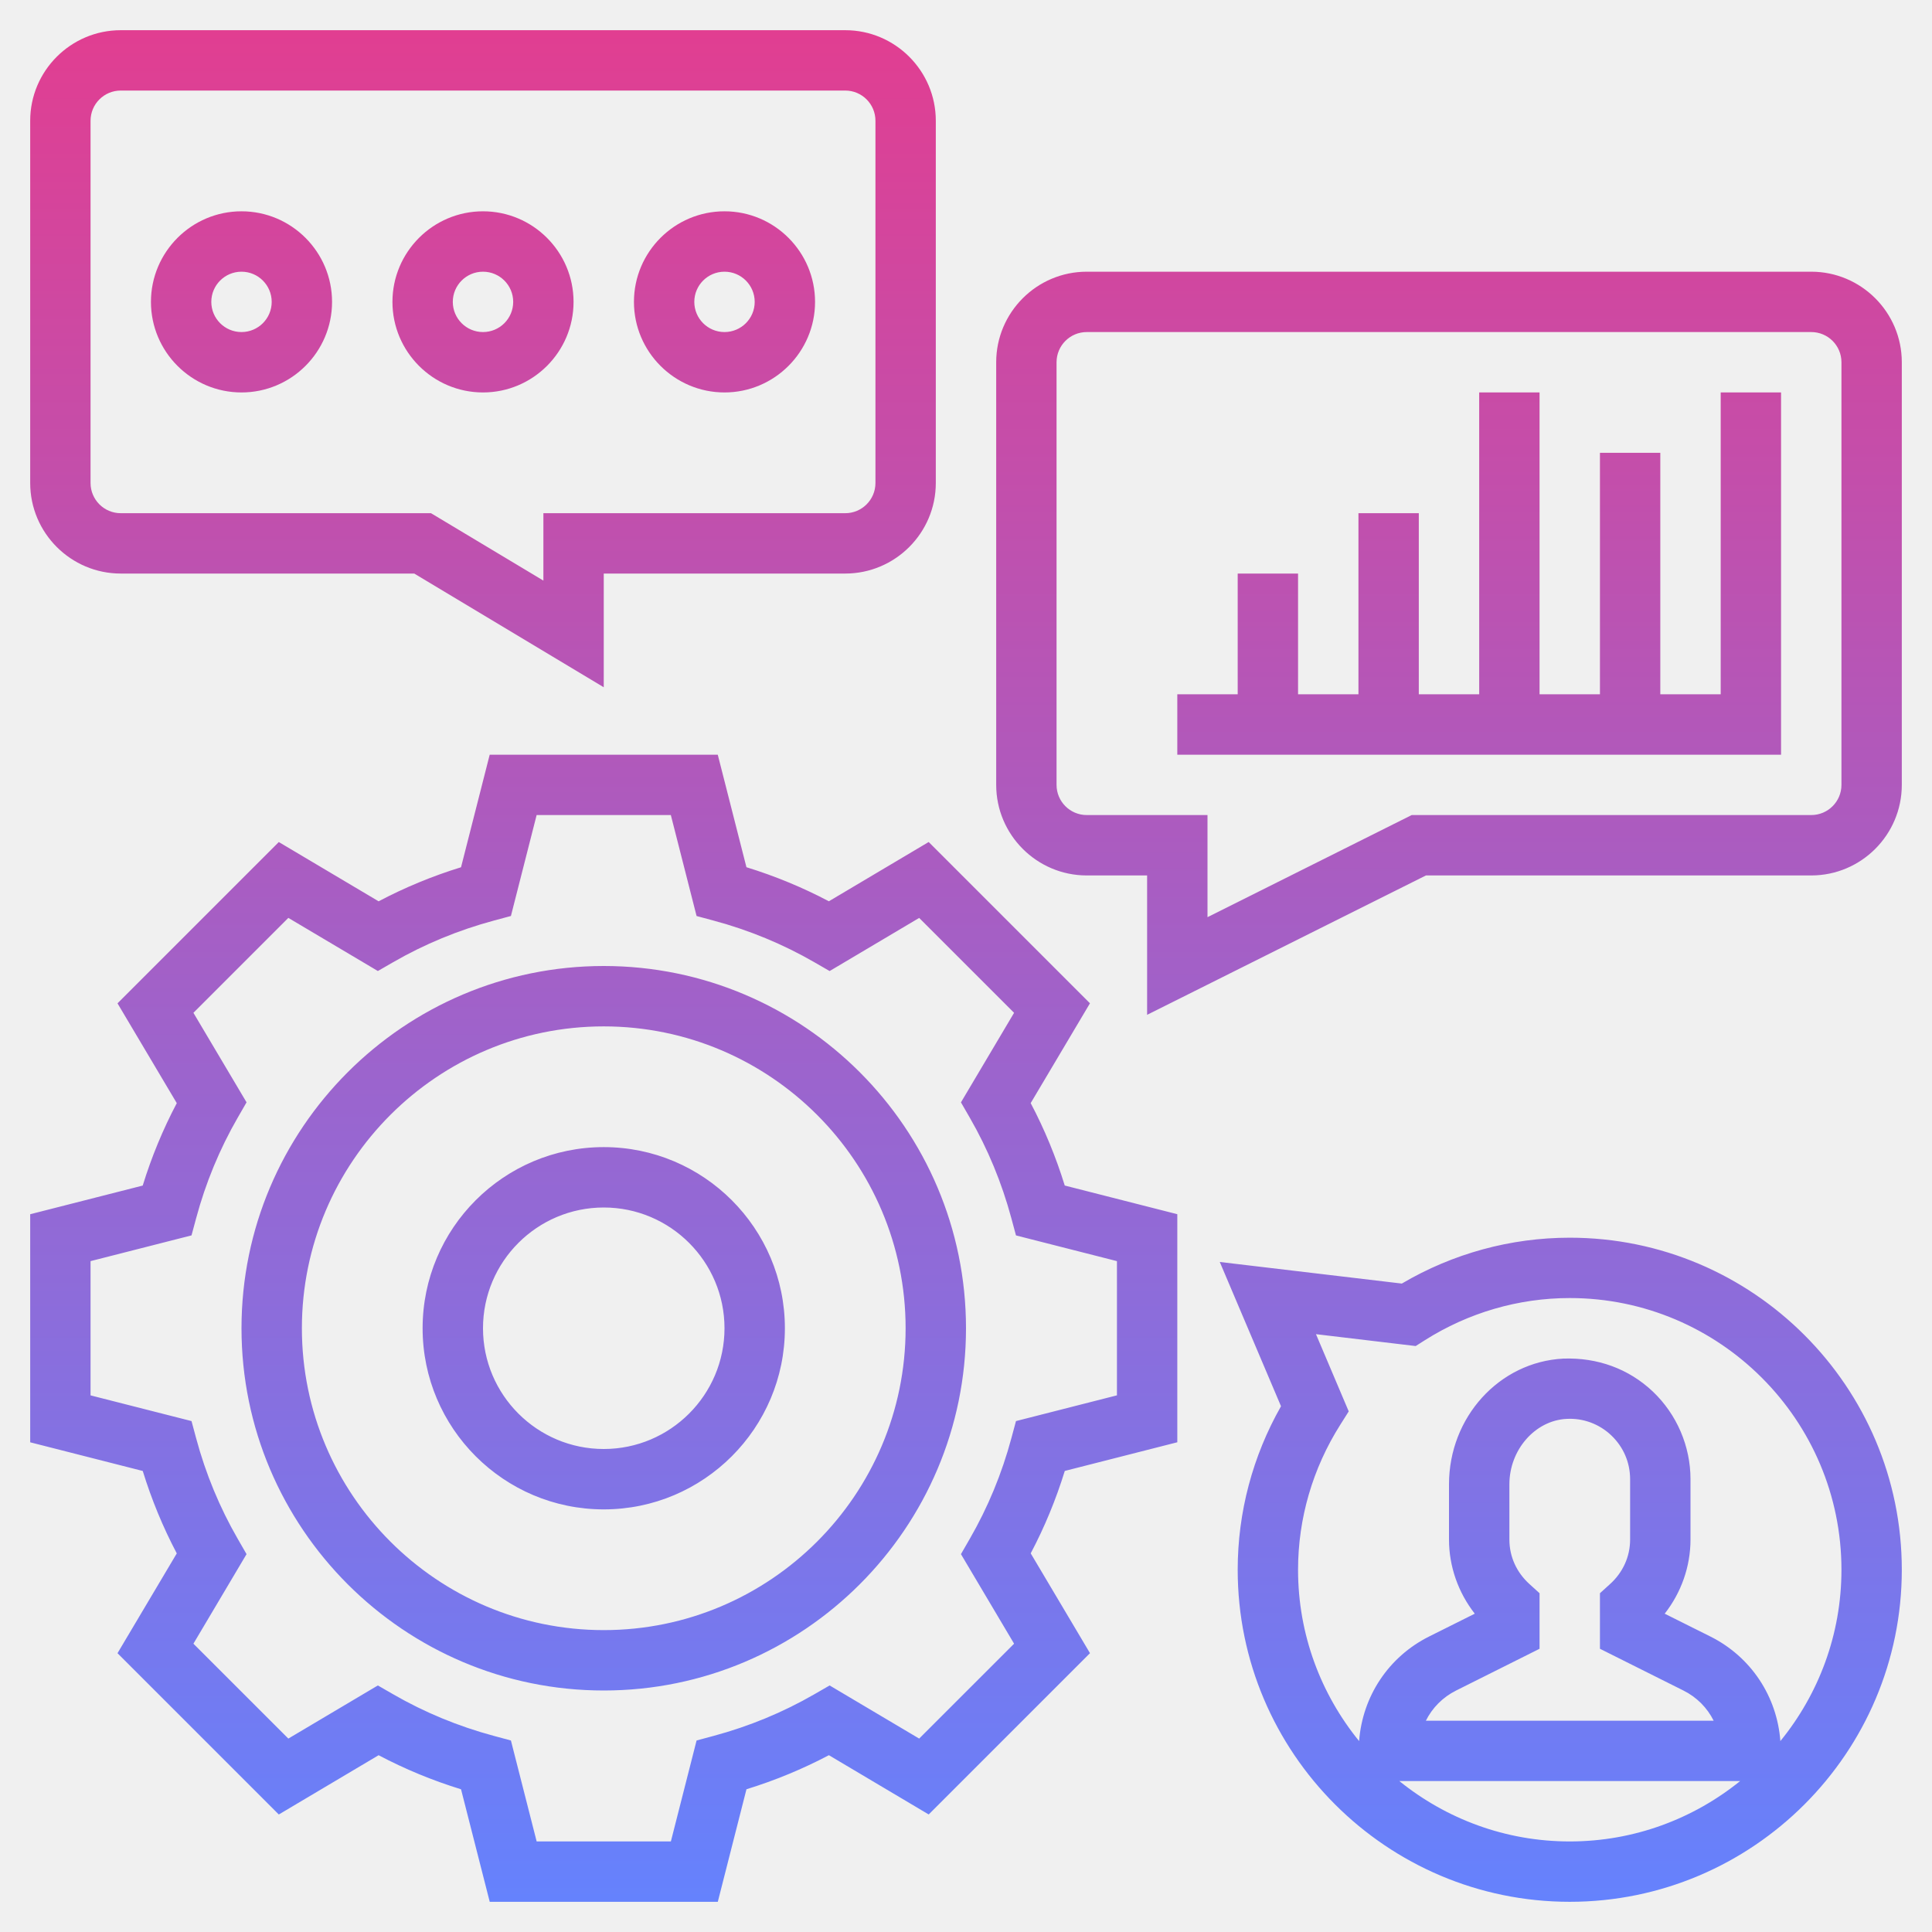
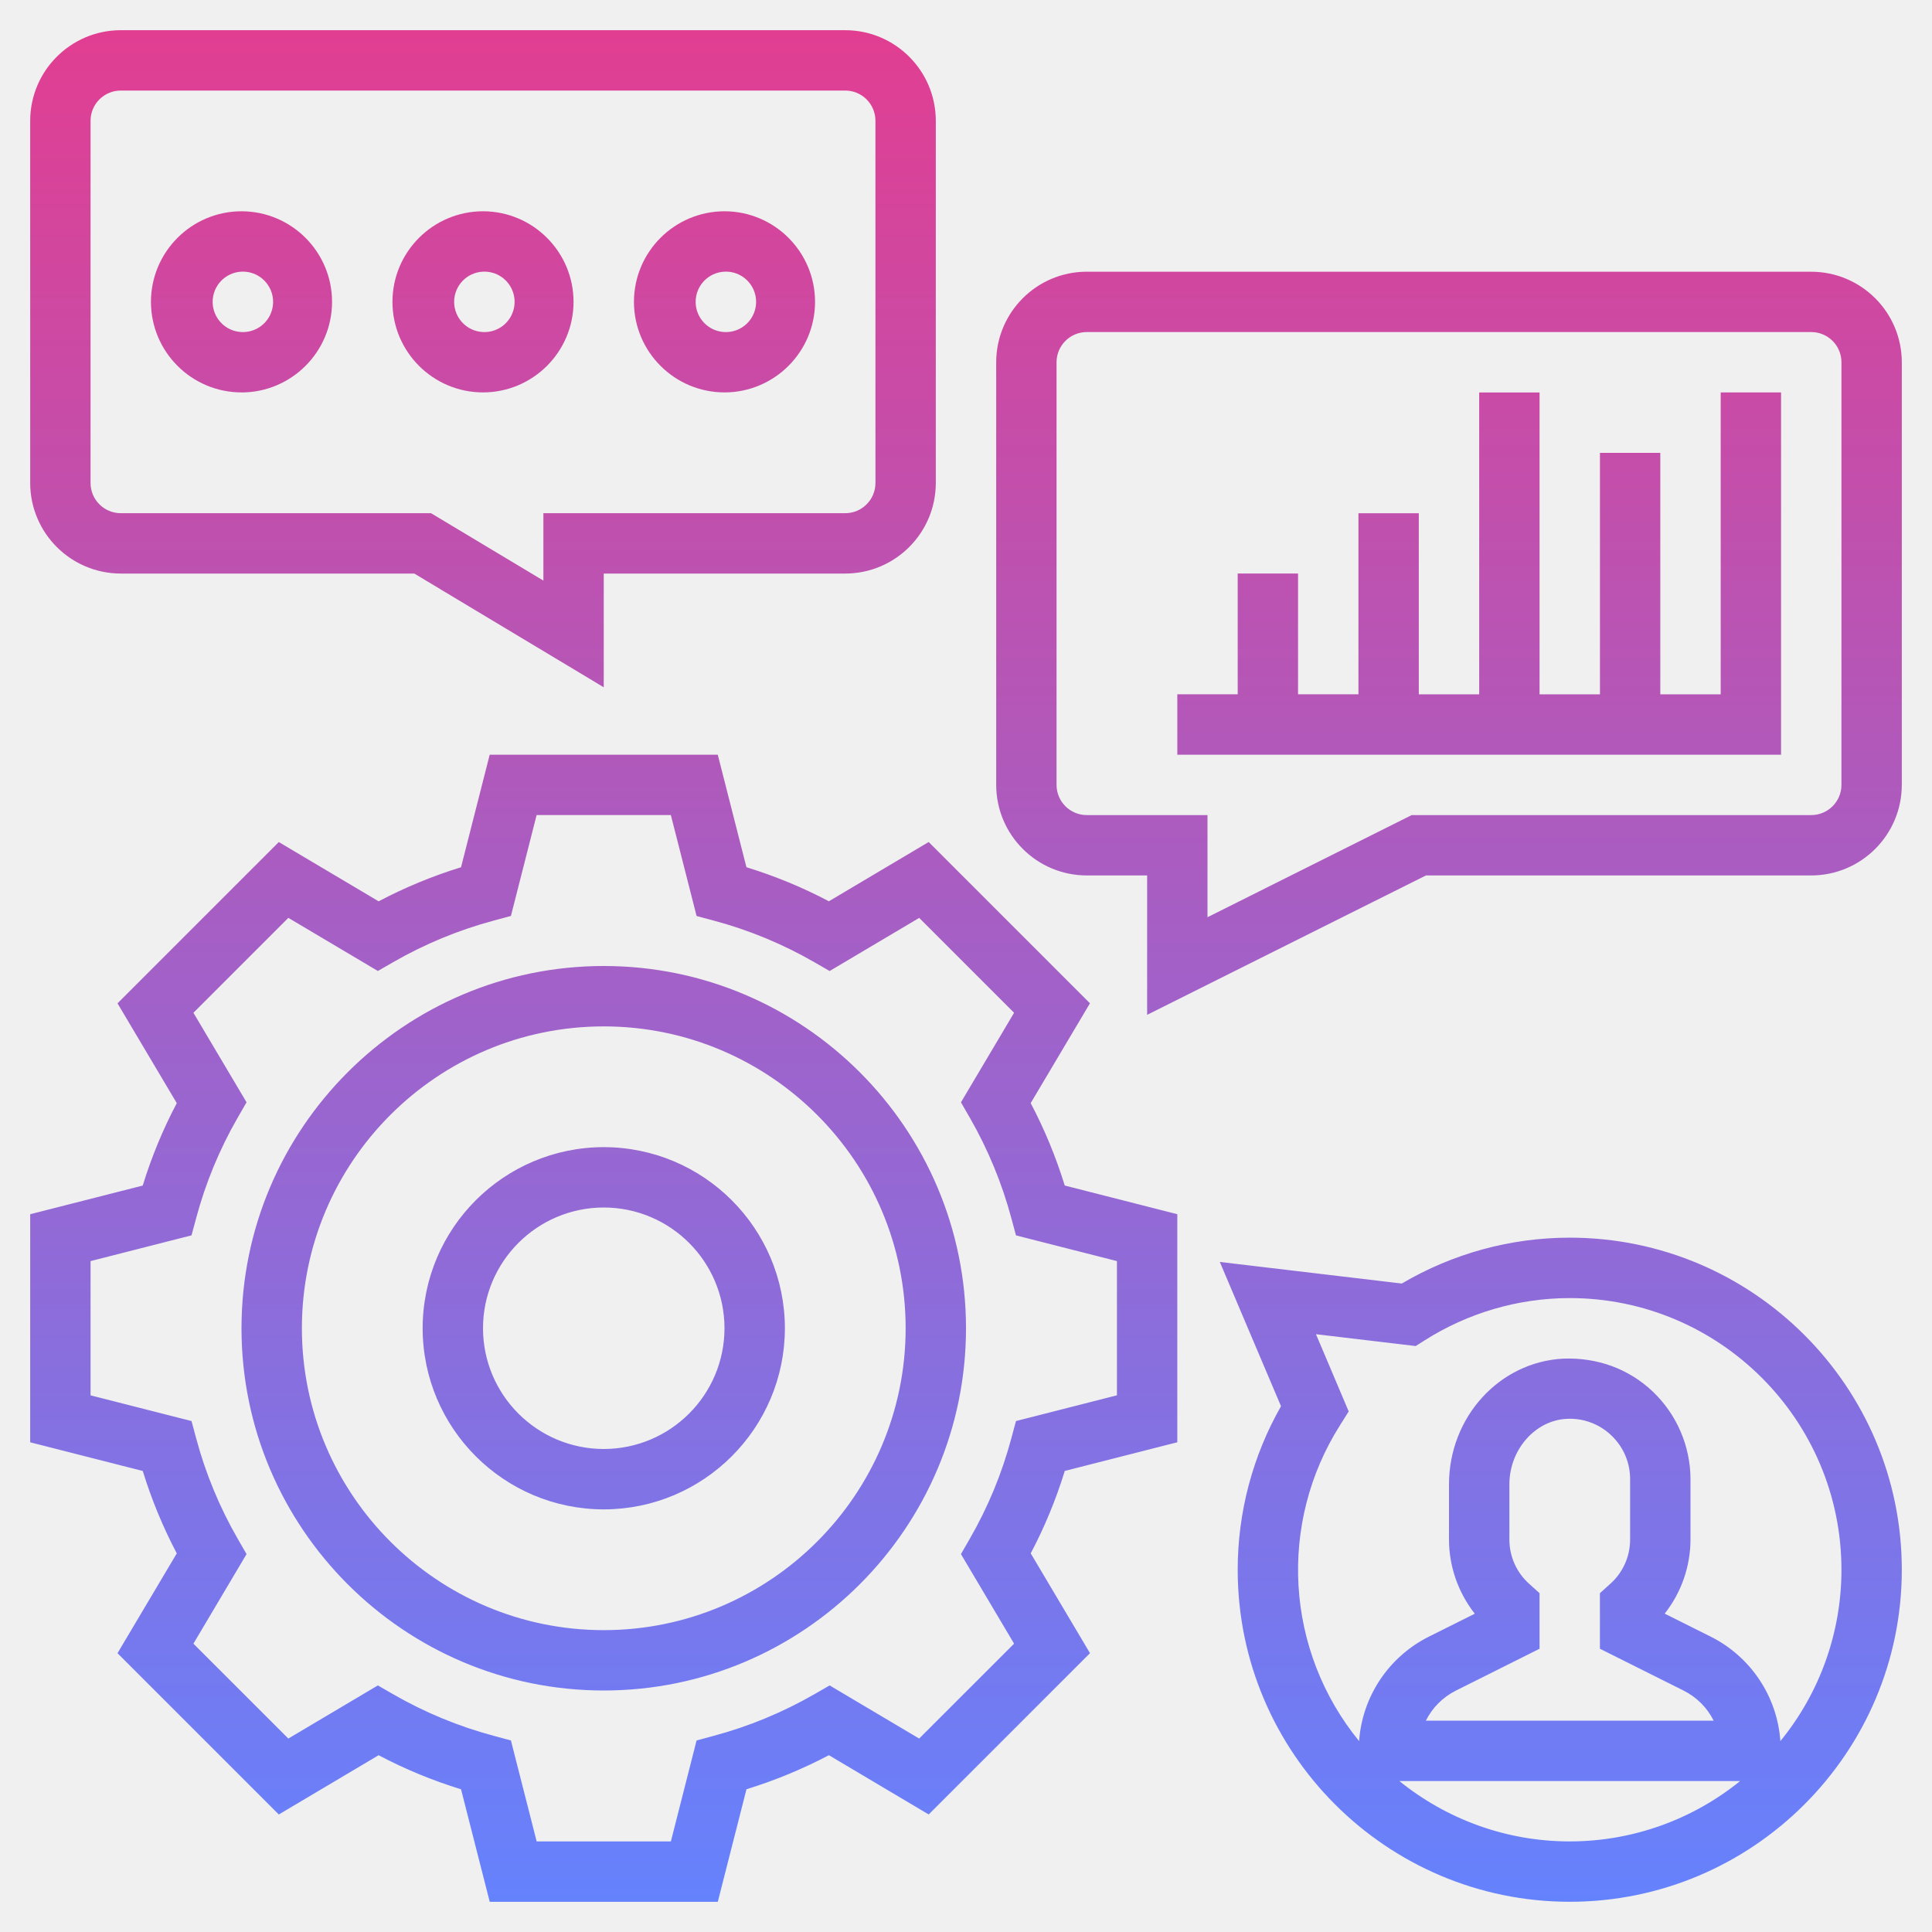
- <svg xmlns="http://www.w3.org/2000/svg" width="62" height="62" viewBox="0 0 62 62" fill="none">
-   <g clip-path="url(#clip0_43_2144)">
-     <path d="M5.673 49.85L3.771 53.053L8.947 58.229L12.15 56.327C12.991 56.771 13.877 57.137 14.795 57.42L15.716 61.031H23.035L23.955 57.419C24.873 57.136 25.759 56.77 26.6 56.326L29.803 58.228L34.979 53.052L33.077 49.849C33.521 49.008 33.887 48.122 34.17 47.204L37.781 46.284V38.965L34.169 38.045C33.886 37.127 33.52 36.241 33.076 35.4L34.978 32.197L29.802 27.021L26.599 28.923C25.758 28.479 24.872 28.113 23.954 27.83L23.034 24.219H15.715L14.795 27.831C13.877 28.114 12.991 28.48 12.15 28.924L8.947 27.022L3.771 32.198L5.673 35.401C5.229 36.242 4.863 37.128 4.58 38.046L0.969 38.966V46.285L4.581 47.205C4.864 48.123 5.229 49.009 5.673 49.85ZM2.906 40.471L6.146 39.645L6.293 39.099C6.599 37.959 7.049 36.871 7.629 35.866L7.912 35.375L6.207 32.502L9.253 29.456L12.126 31.161L12.617 30.878C13.622 30.298 14.71 29.849 15.85 29.542L16.396 29.395L17.221 26.156H21.528L22.354 29.396L22.9 29.543C24.041 29.849 25.128 30.299 26.133 30.879L26.624 31.162L29.497 29.457L32.543 32.502L30.838 35.376L31.121 35.867C31.701 36.872 32.15 37.959 32.457 39.1L32.604 39.646L35.844 40.471V44.778L32.604 45.604L32.457 46.15C32.151 47.291 31.701 48.378 31.121 49.383L30.838 49.874L32.543 52.748L29.497 55.793L26.624 54.088L26.133 54.371C25.128 54.951 24.041 55.4 22.9 55.707L22.354 55.854L21.529 59.094H17.222L16.396 55.854L15.85 55.707C14.71 55.401 13.622 54.951 12.617 54.371L12.126 54.088L9.253 55.793L6.207 52.748L7.912 49.874L7.629 49.383C7.049 48.378 6.599 47.291 6.293 46.15L6.146 45.604L2.906 44.779V40.471ZM19.375 54.25C25.785 54.25 31 49.035 31 42.625C31 36.215 25.785 31 19.375 31C12.965 31 7.75 36.215 7.75 42.625C7.75 49.035 12.965 54.25 19.375 54.25ZM19.375 32.938C24.717 32.938 29.062 37.283 29.062 42.625C29.062 47.967 24.717 52.312 19.375 52.312C14.033 52.312 9.688 47.967 9.688 42.625C9.688 37.283 14.033 32.938 19.375 32.938ZM19.375 48.438C22.581 48.438 25.188 45.831 25.188 42.625C25.188 39.419 22.581 36.812 19.375 36.812C16.169 36.812 13.562 39.419 13.562 42.625C13.562 45.831 16.169 48.438 19.375 48.438ZM19.375 38.75C21.512 38.75 23.25 40.488 23.25 42.625C23.25 44.762 21.512 46.5 19.375 46.5C17.238 46.5 15.5 44.762 15.5 42.625C15.5 40.488 17.238 38.75 19.375 38.75ZM58.125 8.719H34.875C33.273 8.719 31.969 10.023 31.969 11.625V25.188C31.969 26.79 33.273 28.094 34.875 28.094H36.812V32.567L45.76 28.094H58.125C59.727 28.094 61.031 26.79 61.031 25.188V11.625C61.031 10.023 59.727 8.719 58.125 8.719ZM59.094 25.188C59.094 25.722 58.66 26.156 58.125 26.156H45.303L38.75 29.433V26.156H34.875C34.34 26.156 33.906 25.722 33.906 25.188V11.625C33.906 11.09 34.34 10.656 34.875 10.656H58.125C58.66 10.656 59.094 11.09 59.094 11.625V25.188ZM3.875 18.406H13.294L19.375 22.055V18.406H27.125C28.727 18.406 30.031 17.102 30.031 15.5V3.875C30.031 2.273 28.727 0.969 27.125 0.969H3.875C2.273 0.969 0.969 2.273 0.969 3.875V15.5C0.969 17.102 2.273 18.406 3.875 18.406ZM2.906 3.875C2.906 3.34 3.34 2.906 3.875 2.906H27.125C27.66 2.906 28.094 3.34 28.094 3.875V15.5C28.094 16.035 27.66 16.469 27.125 16.469H17.438V18.632L13.831 16.469H3.875C3.34 16.469 2.906 16.035 2.906 15.5V3.875ZM55.219 12.594H57.156V24.219H37.781V22.281H39.719V18.406H41.656V22.281H43.594V16.469H45.531V22.281H47.469V12.594H49.406V22.281H51.344V14.531H53.281V22.281H55.219V12.594ZM7.75 12.594C9.352 12.594 10.656 11.29 10.656 9.688C10.656 8.085 9.352 6.781 7.75 6.781C6.148 6.781 4.844 8.085 4.844 9.688C4.844 11.29 6.148 12.594 7.75 12.594ZM7.75 8.719C8.285 8.719 8.719 9.153 8.719 9.688C8.719 10.222 8.285 10.656 7.75 10.656C7.215 10.656 6.781 10.222 6.781 9.688C6.781 9.153 7.215 8.719 7.75 8.719ZM15.5 12.594C17.102 12.594 18.406 11.29 18.406 9.688C18.406 8.085 17.102 6.781 15.5 6.781C13.898 6.781 12.594 8.085 12.594 9.688C12.594 11.29 13.898 12.594 15.5 12.594ZM15.5 8.719C16.035 8.719 16.469 9.153 16.469 9.688C16.469 10.222 16.035 10.656 15.5 10.656C14.965 10.656 14.531 10.222 14.531 9.688C14.531 9.153 14.965 8.719 15.5 8.719ZM23.25 12.594C24.852 12.594 26.156 11.29 26.156 9.688C26.156 8.085 24.852 6.781 23.25 6.781C21.648 6.781 20.344 8.085 20.344 9.688C20.344 11.29 21.648 12.594 23.25 12.594ZM23.25 8.719C23.785 8.719 24.219 9.153 24.219 9.688C24.219 10.222 23.785 10.656 23.25 10.656C22.715 10.656 22.281 10.222 22.281 9.688C22.281 9.153 22.715 8.719 23.25 8.719ZM50.375 39.719C48.48 39.719 46.625 40.226 44.986 41.191L39.144 40.498L41.109 45.128C40.197 46.733 39.719 48.535 39.719 50.375C39.719 56.251 44.499 61.031 50.375 61.031C56.251 61.031 61.031 56.251 61.031 50.375C61.031 44.499 56.251 39.719 50.375 39.719ZM44.906 57.156H55.843C54.346 58.365 52.444 59.094 50.374 59.094C48.304 59.094 46.404 58.365 44.906 57.156ZM49.087 50.839C48.668 50.462 48.438 49.953 48.438 49.406V47.633C48.438 46.528 49.26 45.587 50.269 45.534C50.8 45.503 51.319 45.693 51.709 46.064C52.097 46.434 52.312 46.932 52.312 47.469V49.406C52.312 49.953 52.082 50.462 51.663 50.839L51.344 51.128V52.911L54.021 54.25C54.453 54.465 54.788 54.807 54.993 55.219H45.758C45.963 54.807 46.3 54.465 46.73 54.25L49.406 52.911V51.128L49.087 50.839ZM57.134 55.873C57.026 54.437 56.191 53.169 54.887 52.517L53.422 51.785C53.954 51.106 54.25 50.268 54.25 49.406V47.469C54.25 46.411 53.81 45.387 53.043 44.658C52.264 43.92 51.257 43.56 50.168 43.599C48.111 43.706 46.5 45.479 46.5 47.633V49.406C46.5 50.268 46.796 51.106 47.327 51.785L45.862 52.517C44.558 53.169 43.724 54.437 43.615 55.873C42.392 54.371 41.656 52.458 41.656 50.375C41.656 48.732 42.124 47.123 43.011 45.722L43.282 45.293L42.231 42.815L45.431 43.196L45.722 43.011C47.123 42.124 48.732 41.656 50.375 41.656C55.183 41.656 59.094 45.567 59.094 50.375C59.094 52.458 58.358 54.371 57.134 55.873Z" fill="url(#paint0_linear_43_2144)" />
+ <svg xmlns="http://www.w3.org/2000/svg" width="62" height="62" fill="none">
+   <g clip-path="url(#a)">
+     <path fill="url(#b)" d="m5.673 49.85-1.902 3.203 5.176 5.176 3.203-1.902c.84.444 1.727.81 2.645 1.093l.921 3.611h7.319l.92-3.612c.918-.283 1.804-.65 2.645-1.093l3.203 1.902 5.176-5.176-1.902-3.203c.444-.84.81-1.727 1.093-2.645l3.611-.92v-7.319l-3.612-.92a15.4 15.4 0 0 0-1.093-2.645l1.902-3.203-5.176-5.176-3.203 1.902c-.84-.444-1.727-.81-2.645-1.093l-.92-3.611h-7.319l-.92 3.612c-.918.283-1.804.65-2.645 1.093l-3.203-1.902-5.176 5.176 1.902 3.203c-.444.84-.81 1.727-1.093 2.645l-3.611.92v7.319l3.612.92a15.4 15.4 0 0 0 1.092 2.645m-2.767-9.38 3.24-.826.147-.546a13.4 13.4 0 0 1 1.336-3.233l.283-.491-1.705-2.873 3.046-3.046 2.873 1.705.491-.283a13.5 13.5 0 0 1 3.233-1.336l.546-.147.825-3.239h4.307l.826 3.24.546.147a13.4 13.4 0 0 1 3.233 1.336l.491.283 2.874-1.705 3.045 3.045-1.705 2.874.283.491a13.5 13.5 0 0 1 1.336 3.233l.147.546 3.24.825v4.307l-3.24.826-.147.546a13.4 13.4 0 0 1-1.336 3.233l-.283.491 1.705 2.874-3.046 3.045-2.873-1.705-.491.283a13.5 13.5 0 0 1-3.233 1.336l-.546.147-.825 3.24h-4.307l-.826-3.24-.546-.147a13.4 13.4 0 0 1-3.233-1.336l-.491-.283-2.873 1.705-3.046-3.045 1.705-2.874-.283-.491a13.4 13.4 0 0 1-1.336-3.233l-.147-.546-3.24-.825zm16.469 13.78C25.785 54.25 31 49.035 31 42.625S25.785 31 19.375 31 7.75 36.215 7.75 42.625 12.965 54.25 19.375 54.25m0-21.312c5.342 0 9.688 4.345 9.688 9.687s-4.346 9.688-9.688 9.688-9.687-4.346-9.687-9.688 4.345-9.687 9.687-9.687m0 15.5a5.82 5.82 0 0 0 5.813-5.813 5.82 5.82 0 0 0-5.813-5.812 5.82 5.82 0 0 0-5.812 5.812 5.82 5.82 0 0 0 5.812 5.813m0-9.688a3.88 3.88 0 0 1 3.875 3.875 3.88 3.88 0 0 1-3.875 3.875 3.88 3.88 0 0 1-3.875-3.875 3.88 3.88 0 0 1 3.875-3.875m38.75-30.031h-23.25a2.91 2.91 0 0 0-2.906 2.906v13.563a2.91 2.91 0 0 0 2.906 2.906h1.938v4.473l8.947-4.473h12.365a2.91 2.91 0 0 0 2.906-2.907V11.626a2.91 2.91 0 0 0-2.906-2.906m.969 16.469a.97.97 0 0 1-.969.968H45.303l-6.553 3.277v-3.277h-3.875a.97.97 0 0 1-.969-.968V11.625a.97.97 0 0 1 .969-.969h23.25a.97.97 0 0 1 .969.969zM3.875 18.406h9.42l6.08 3.65v-3.65h7.75a2.91 2.91 0 0 0 2.906-2.906V3.875A2.91 2.91 0 0 0 27.125.969H3.875A2.91 2.91 0 0 0 .969 3.875V15.5a2.91 2.91 0 0 0 2.906 2.906M2.906 3.875a.97.97 0 0 1 .969-.969h23.25a.97.97 0 0 1 .969.969V15.5a.97.97 0 0 1-.969.969h-9.687v2.163l-3.607-2.163H3.875a.97.97 0 0 1-.969-.969zm52.313 8.719h1.937v11.625H37.781V22.28h1.938v-3.875h1.937v3.875h1.938v-5.81h1.937v5.812h1.938v-9.687h1.937v9.687h1.938v-7.75h1.937v7.75h1.938zm-47.469 0a2.91 2.91 0 0 0 2.906-2.906A2.91 2.91 0 0 0 7.75 6.78a2.91 2.91 0 0 0-2.906 2.907 2.91 2.91 0 0 0 2.906 2.906m0-3.875a.97.97 0 1 1 0 1.938.97.97 0 0 1 0-1.938m7.75 3.875a2.91 2.91 0 0 0 2.906-2.906A2.91 2.91 0 0 0 15.5 6.78a2.91 2.91 0 0 0-2.906 2.907 2.91 2.91 0 0 0 2.906 2.906m0-3.875a.97.97 0 1 1 0 1.938.97.97 0 0 1 0-1.938m7.75 3.875a2.91 2.91 0 0 0 2.906-2.906A2.91 2.91 0 0 0 23.25 6.78a2.91 2.91 0 0 0-2.906 2.907 2.91 2.91 0 0 0 2.906 2.906m0-3.875a.97.97 0 1 1 0 1.938.97.97 0 0 1 0-1.938m27.125 31c-1.895 0-3.75.507-5.39 1.472l-5.84-.693 1.964 4.63a10.6 10.6 0 0 0-1.39 5.247c0 5.876 4.78 10.656 10.656 10.656s10.656-4.78 10.656-10.656-4.78-10.656-10.656-10.656m-5.469 17.437h10.937a8.68 8.68 0 0 1-5.469 1.938c-2.07 0-3.97-.729-5.468-1.938m4.18-6.317a1.9 1.9 0 0 1-.648-1.433v-1.773c0-1.105.822-2.046 1.831-2.099a1.92 1.92 0 0 1 1.44.53c.388.37.603.868.603 1.405v1.937a1.9 1.9 0 0 1-.649 1.433l-.32.289v1.783l2.678 1.339c.431.215.767.557.972.969h-9.235c.205-.412.541-.754.972-.969l2.676-1.339v-1.783zm8.048 5.034a4.07 4.07 0 0 0-2.247-3.356l-1.465-.733a3.86 3.86 0 0 0 .828-2.378V47.47a3.9 3.9 0 0 0-1.207-2.81c-.779-.739-1.786-1.1-2.875-1.06-2.057.107-3.668 1.88-3.668 4.034v1.773c0 .862.296 1.7.827 2.379l-1.465.732a4.07 4.07 0 0 0-2.247 3.356 8.68 8.68 0 0 1-.604-10.15l.27-.43-1.05-2.478 3.2.38.291-.184a8.7 8.7 0 0 1 4.653-1.355c4.808 0 8.719 3.911 8.719 8.719a8.68 8.68 0 0 1-1.96 5.498" />
  </g>
  <defs>
-     <linearGradient id="paint0_linear_43_2144" x1="31" y1="61.031" x2="31" y2="0.969" gradientUnits="userSpaceOnUse">
+     <linearGradient id="b" x1="31" x2="31" y1="61.031" y2=".969" gradientUnits="userSpaceOnUse">
      <stop stop-color="#6582FD" />
      <stop offset="1" stop-color="#E13E91" />
    </linearGradient>
-     <clipPath id="clip0_43_2144">
-       <rect width="62" height="62" fill="white" />
+     <clipPath id="a">
+       <path fill="#fff" d="M0 0h62v62H0z" />
    </clipPath>
  </defs>
</svg>
